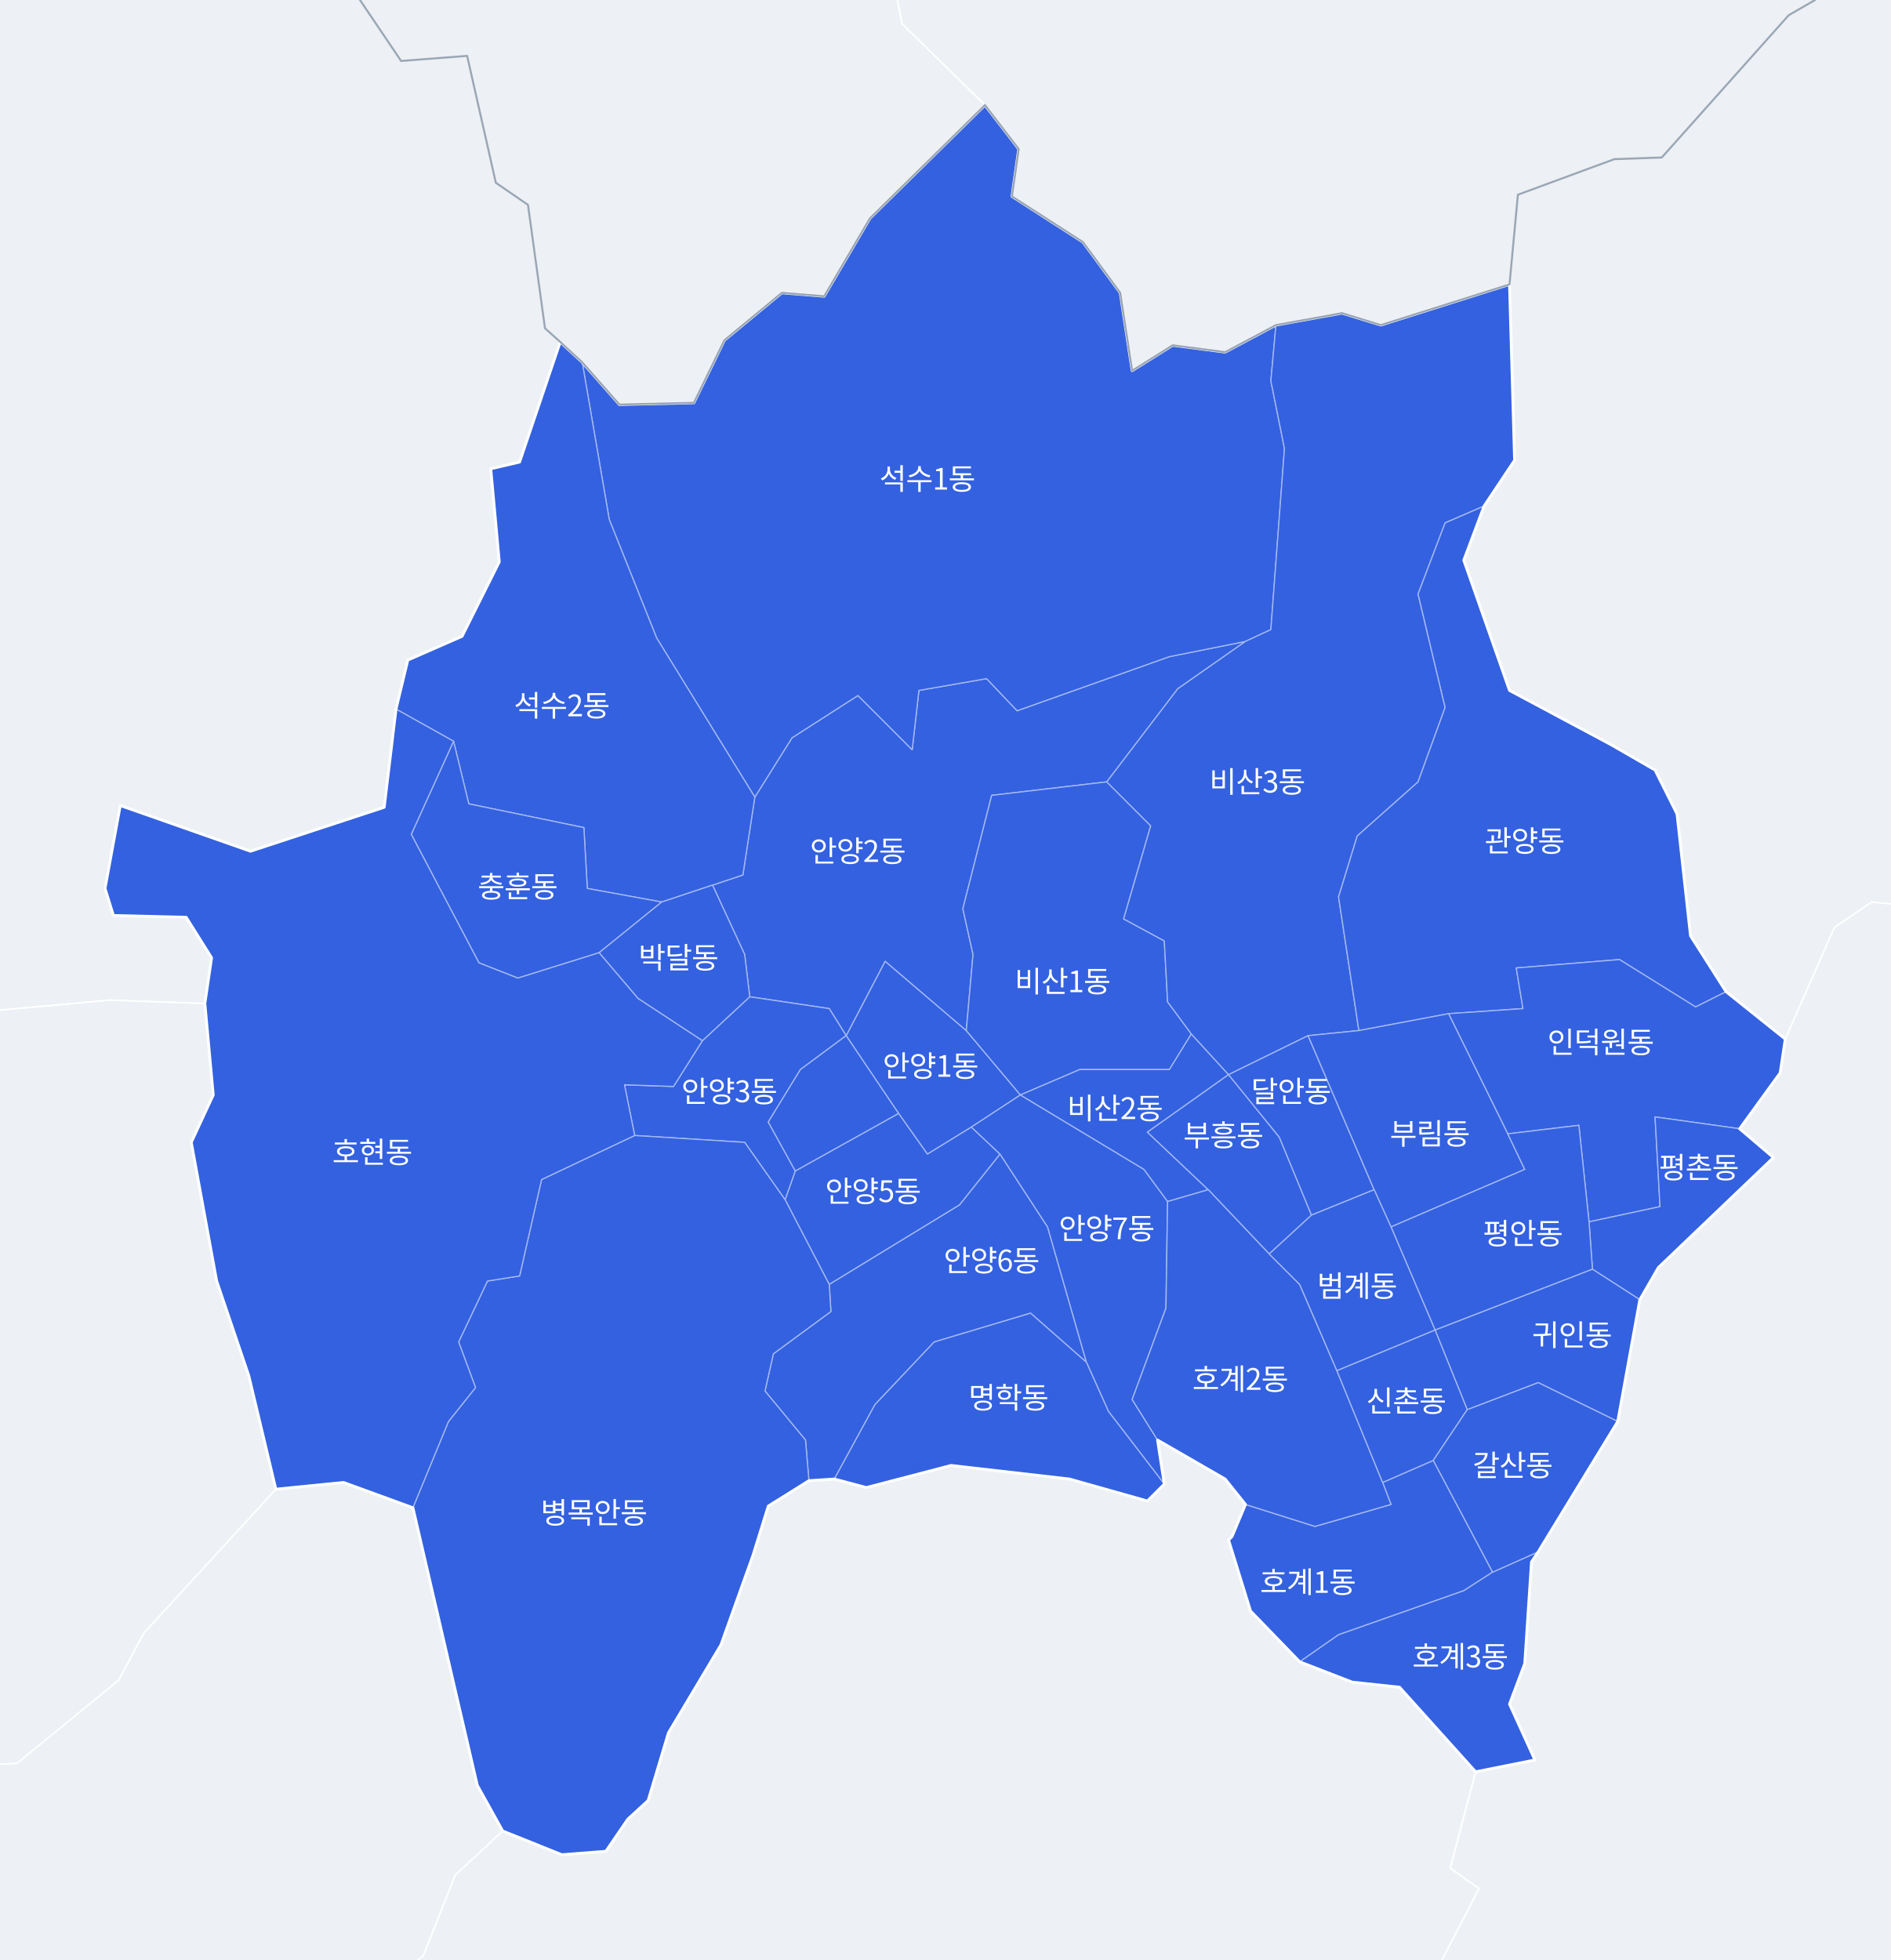
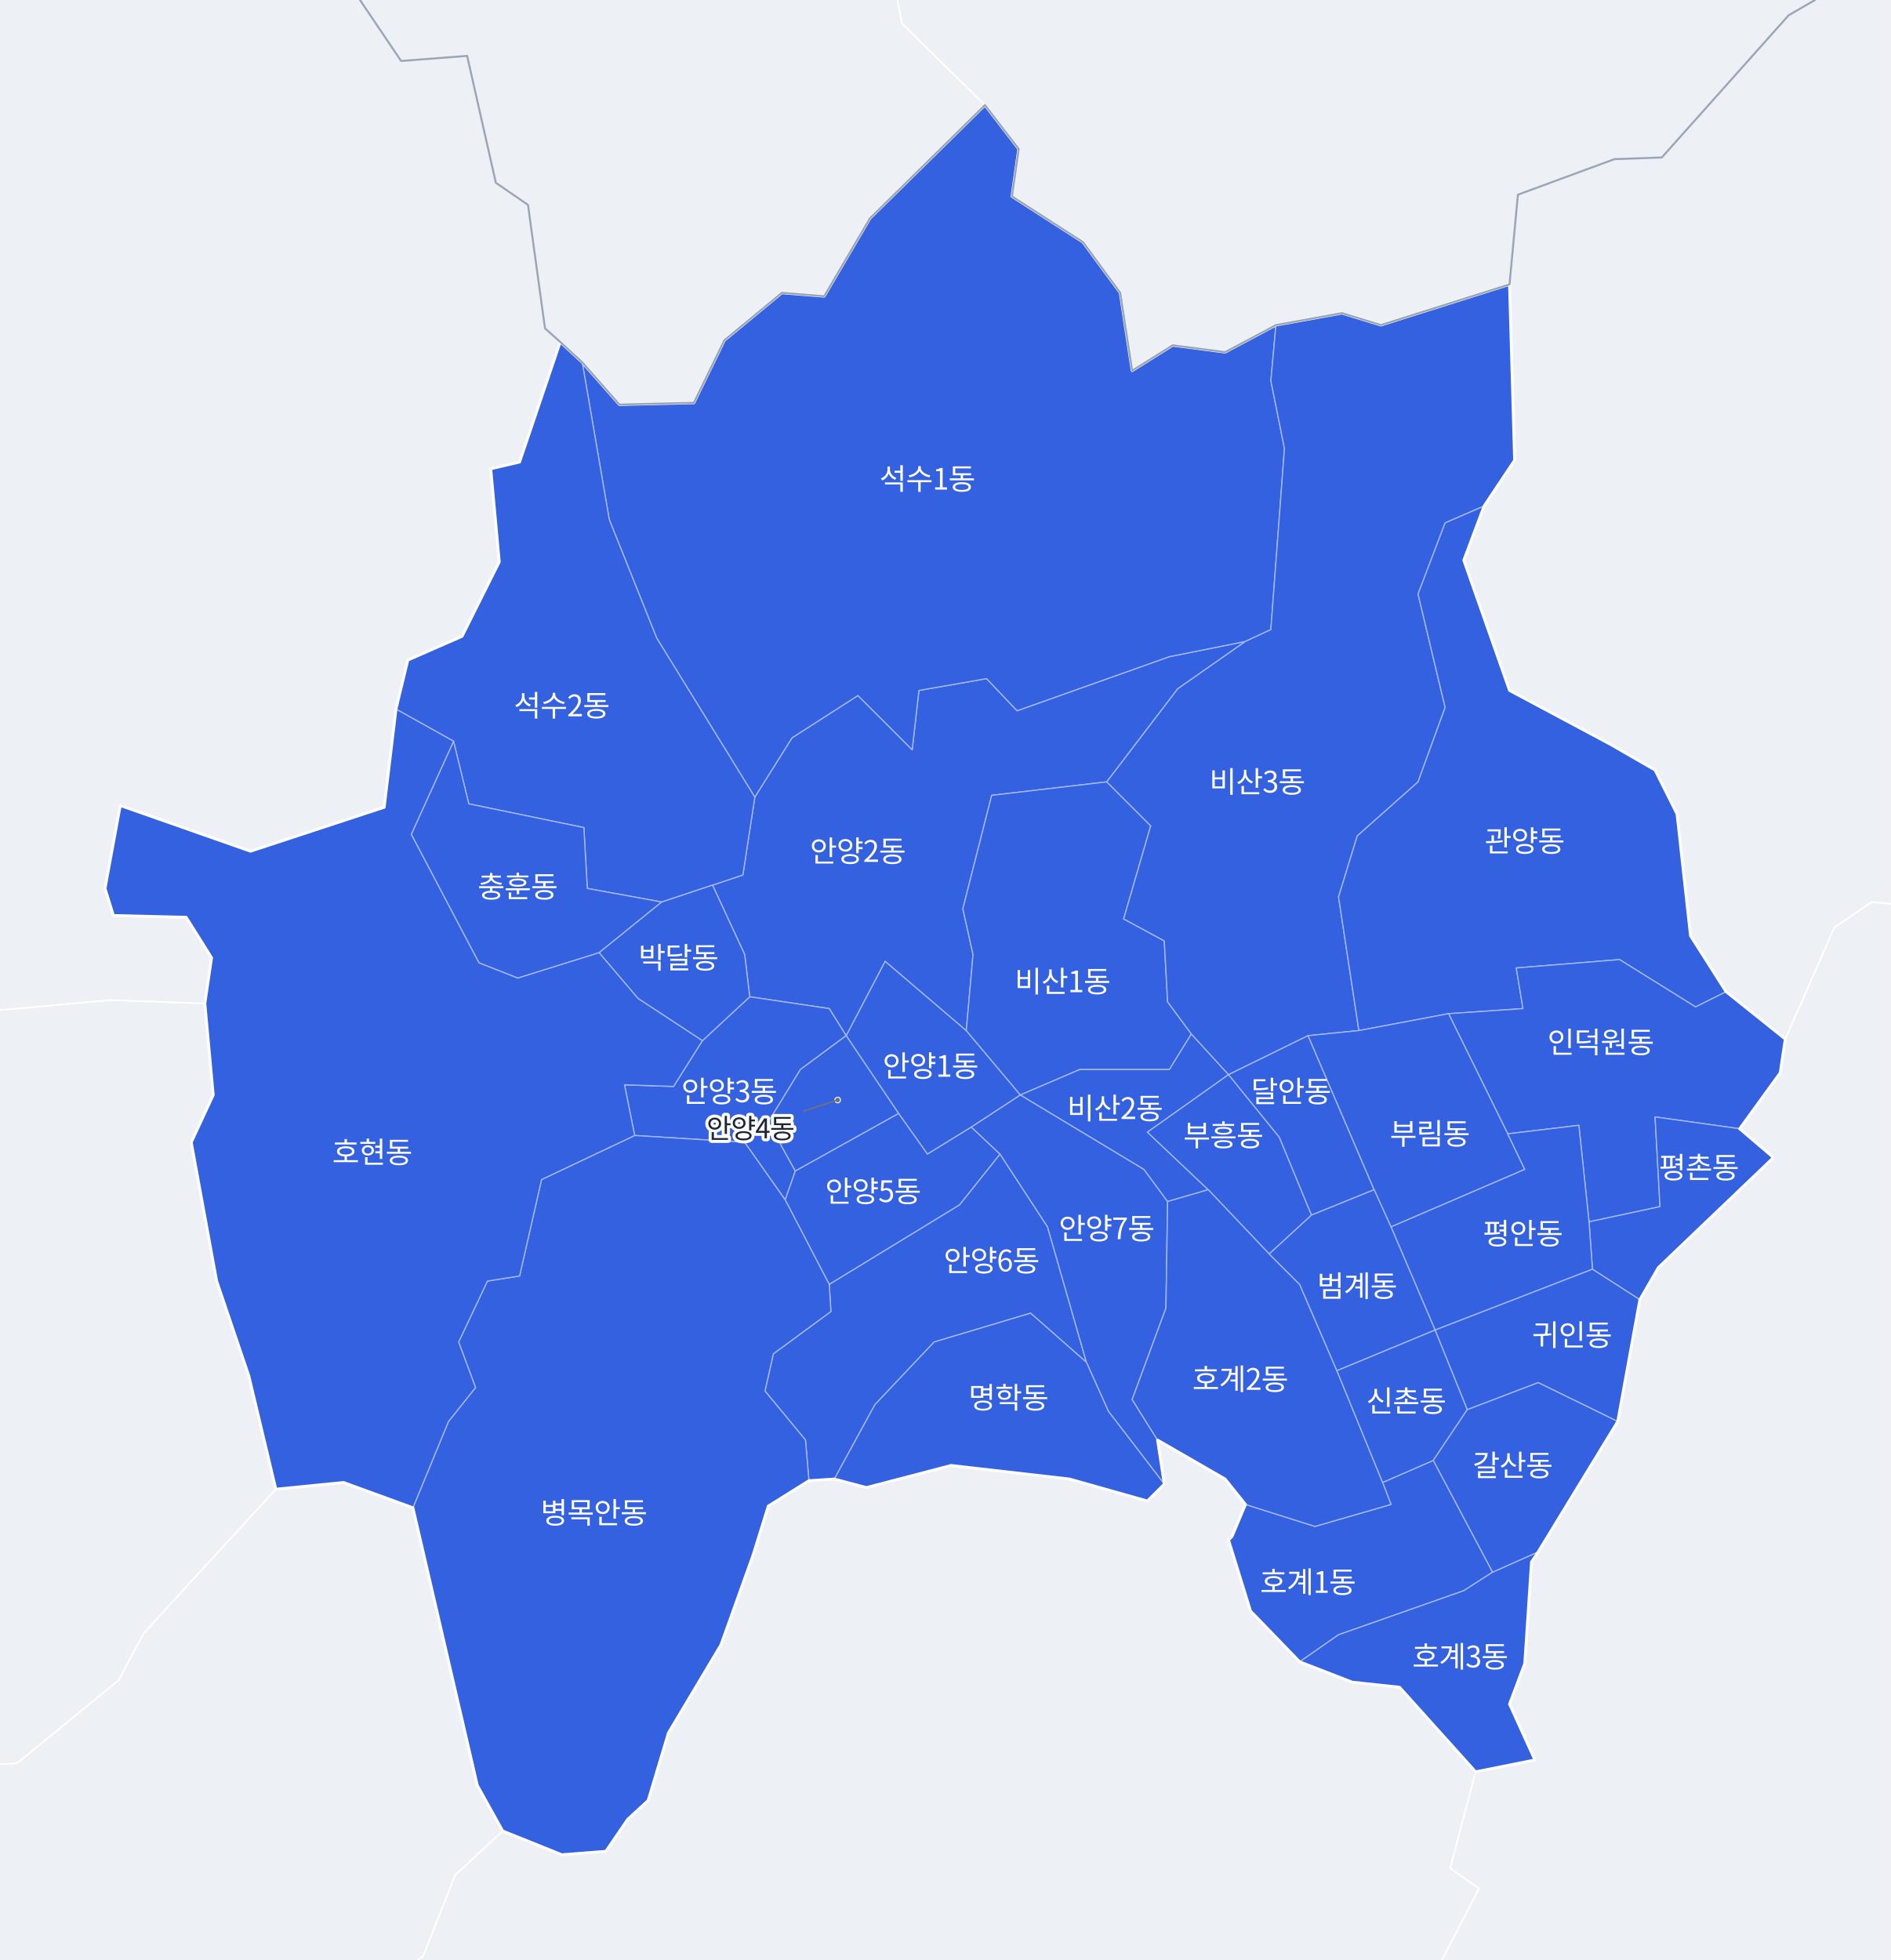
<svg xmlns="http://www.w3.org/2000/svg" width="1600" height="1659" viewBox="0 0 1600 1659" font-family="Pretendard,'Pretendard Variable','Apple SD Gothic Neo','Malgun Gothic','맑은 고딕','Noto Sans KR','Noto Sans CJK KR',sans-serif">
  <g id="배경">
    <path d="M524.3 342.4L492.8 306.6 474.2 289.4 461.3 277.9 446.9 173.4 419.7 154.7 395.4 47.3 339.5 51.6 304.7 0 759.6 0 763.5 20.1 833.7 88.9 736.3 184.8 697.6 250.7 661.8 247.8 613.1 288 587.3 340.9Z" fill="#EDF0F4" fill-rule="evenodd" />
    <path d="M833.7 88.9L763.5 20.1 759.6 0 1536.3 0 1514 12.9 1406.6 133.3 1366.5 134.7 1339.3 144.7 1284.8 164.8 1277.7 240.7 1168.8 275.1 1135.9 265 1080 275.1 1037 298 992.6 292.2 958.3 313.7 948.2 247.8 916.7 204.9 856.6 166.2 862.3 126.1Z" fill="#EDF0F4" fill-rule="evenodd" />
    <path d="M88.9 752L96 774.9 157.6 776.4 179.1 810.7 173.4 849.4 93.2 846.5 0 855 0 0 304.7 0 339.5 51.6 395.4 47.3 419.7 154.7 446.9 173.4 461.3 277.9 474.2 289.4 439.8 391.1 415.4 396.8 422.6 475.6 391.1 538.6 345.2 558.7 335.2 600.2 325.2 683.3 212 720.5 101.8 681.8Z" fill="#EDF0F4" fill-rule="evenodd" />
    <path d="M0 1659L0 1493.3 14.4 1492.5 100.3 1422.3 121.8 1382.2 233.5 1260.5 290.8 1254.8 349.5 1276.2 404 1511.1 425.5 1549.8 385.3 1587.1 358.1 1655.8 353.7 1659Z" fill="#EDF0F4" fill-rule="evenodd" />
    <path d="M1600 0L1600 765 1584.2 763.5 1552.7 785 1511.1 879.5 1461 839.4 1430.9 792.1 1419.5 689 1400.9 651.8 1363.6 630.3 1277.7 584.4 1239 474.2 1256.2 428.3 1282 389.6 1277.7 240.7 1284.8 164.8 1339.3 144.7 1366.5 134.7 1406.6 133.3 1514 12.9 1536.3 0Z" fill="#EDF0F4" fill-rule="evenodd" />
    <path d="M0 855L93.2 846.5 173.4 849.4 180.5 926.8 161.9 966.9 183.4 1084.3 210.6 1164.5 233.5 1260.5 121.8 1382.2 100.3 1422.3 14.4 1492.5 0 1493.3Z" fill="#EDF0F4" fill-rule="evenodd" />
    <path d="M353.7 1659L358.1 1655.8 385.3 1587.1 425.5 1549.8 475.6 1569.9 512.8 1567 531.4 1539.8 548.6 1524 565.8 1466.7 610.2 1392.3 637.4 1316.3 650.3 1274.8 684.7 1253.3 706.2 1251.9 733.4 1259.1 805 1240.4 905.3 1251.9 971.2 1270.5 985.5 1256.2 979.8 1218.9 1037 1251.9 1054.2 1273.4 1042.8 1300.6 1039.9 1303.5 1058.5 1363.6 1100.1 1406.6 1144.5 1423.8 1184.6 1428.1 1249 1499.7 1227.5 1581.3 1251.9 1598.5 1220.5 1659Z" fill="#EDF0F4" fill-rule="evenodd" />
    <path d="M1220.5 1659L1251.9 1598.5 1227.5 1581.3 1249 1499.7 1299.2 1489.7 1277.7 1442.4 1290.6 1408 1296.3 1322.1 1302 1313.5 1369.3 1203.2 1388 1100.1 1403.7 1072.9 1501.1 979.8 1472.5 955.4 1506.8 908.1 1511.1 879.5 1552.7 785 1584.2 763.5 1600 765 1600 1659Z" fill="#EDF0F4" fill-rule="evenodd" />
    <path d="M759.6 0L763.5 20.1 833.7 88.9 736.3 184.8 697.6 250.7 661.8 247.8 613.1 288 587.3 340.9 524.3 342.4 492.8 306.6 474.2 289.4 461.3 277.9 446.9 173.4 419.7 154.7 395.4 47.3 339.5 51.6 304.7 0" fill="none" stroke="#FFFFFF" stroke-width="1.2" stroke-linejoin="round" stroke-linecap="round" />
    <path d="M1536.3 0L1514 12.9 1406.6 133.3 1366.5 134.7 1339.3 144.7 1284.8 164.8 1277.7 240.7 1168.8 275.1 1135.9 265 1080 275.1 1037 298 992.6 292.2 958.3 313.7 948.2 247.8 916.7 204.9 856.6 166.2 862.3 126.1 833.7 88.9 763.5 20.1 759.6 0" fill="none" stroke="#FFFFFF" stroke-width="1.2" stroke-linejoin="round" stroke-linecap="round" />
    <path d="M304.7 0L339.5 51.6 395.4 47.3 419.7 154.7 446.9 173.4 461.3 277.9 474.2 289.4 439.8 391.1 415.4 396.8 422.6 475.6 391.1 538.6 345.2 558.7 335.2 600.2 325.2 683.3 212 720.5 101.8 681.8 88.9 752 96 774.9 157.6 776.4 179.1 810.7 173.4 849.4 93.2 846.5 0 855" fill="none" stroke="#FFFFFF" stroke-width="1.2" stroke-linejoin="round" stroke-linecap="round" />
    <path d="M0 1493.3L14.4 1492.5 100.3 1422.3 121.8 1382.2 233.5 1260.5 290.8 1254.8 349.5 1276.2 404 1511.1 425.5 1549.8 385.3 1587.1 358.1 1655.8 353.7 1659" fill="none" stroke="#FFFFFF" stroke-width="1.2" stroke-linejoin="round" stroke-linecap="round" />
    <path d="M1600 765L1584.2 763.5 1552.7 785 1511.1 879.5 1461 839.4 1430.9 792.1 1419.5 689 1400.9 651.8 1363.6 630.3 1277.7 584.4 1239 474.2 1256.2 428.3 1282 389.6 1277.7 240.7 1284.8 164.8 1339.3 144.7 1366.5 134.7 1406.6 133.3 1514 12.9 1536.3 0" fill="none" stroke="#FFFFFF" stroke-width="1.2" stroke-linejoin="round" stroke-linecap="round" />
    <path d="M0 855L93.2 846.5 173.4 849.4 180.5 926.8 161.9 966.9 183.4 1084.3 210.6 1164.5 233.5 1260.5 121.8 1382.2 100.3 1422.3 14.4 1492.5 0 1493.3" fill="none" stroke="#FFFFFF" stroke-width="1.2" stroke-linejoin="round" stroke-linecap="round" />
    <path d="M353.7 1659L358.1 1655.8 385.3 1587.1 425.5 1549.8 475.6 1569.9 512.8 1567 531.4 1539.8 548.6 1524 565.8 1466.7 610.2 1392.3 637.4 1316.3 650.3 1274.8 684.7 1253.3 706.2 1251.9 733.4 1259.1 805 1240.4 905.3 1251.9 971.2 1270.5 985.5 1256.2 979.8 1218.9 1037 1251.9 1054.2 1273.4 1042.8 1300.6 1039.9 1303.5 1058.5 1363.6 1100.1 1406.6 1144.5 1423.8 1184.6 1428.1 1249 1499.7 1227.5 1581.3 1251.9 1598.5 1220.5 1659" fill="none" stroke="#FFFFFF" stroke-width="1.2" stroke-linejoin="round" stroke-linecap="round" />
    <path d="M1220.5 1659L1251.9 1598.5 1227.5 1581.3 1249 1499.7 1299.2 1489.7 1277.7 1442.4 1290.6 1408 1296.3 1322.1 1302 1313.5 1369.3 1203.2 1388 1100.1 1403.7 1072.9 1501.1 979.8 1472.5 955.4 1506.8 908.1 1511.1 879.5 1552.7 785 1584.2 763.5 1600 765" fill="none" stroke="#FFFFFF" stroke-width="1.2" stroke-linejoin="round" stroke-linecap="round" />
  </g>
  <g id="대상_내부">
    <path id="경기도_안양시_만안구_안양1동" d="M817.9 872.3L749.2 813.6 716.2 876.6 760.6 942.5 785 976.9 822.2 954 863.7 926.8Z" fill="#3361E0" fill-rule="evenodd" stroke="#A3B8F1" stroke-width="1" stroke-linejoin="round" />
    <path id="경기도_안양시_만안구_안양2동" d="M936.8 661.8L996.9 583 1054.2 542.9 989.8 555.8 860.9 601.6 835.1 574.4 777.8 584.4 772.1 634.6 726.2 588.7 670.4 624.5 638.9 674.7 628.8 740.6 603.1 749.2 630.3 807.9 634.6 843.7 701.9 853.7 716.2 876.6 749.2 813.6 817.9 872.3 823.6 807.9 815 769.2 839.4 673.2Z" fill="#3361E0" fill-rule="evenodd" stroke="#A3B8F1" stroke-width="1" stroke-linejoin="round" />
    <path id="경기도_안양시_만안구_안양3동" d="M716.2 876.6L701.9 853.7 634.6 843.7 594.5 880.9 570.1 919.6 528.6 918.2 537.2 961.1 630.3 966.9 664.6 1015.6 673.2 991.2 650.3 949.7 677.5 905.3Z" fill="#3361E0" fill-rule="evenodd" stroke="#A3B8F1" stroke-width="1" stroke-linejoin="round" />
    <path id="경기도_안양시_만안구_안양4동" d="M760.6 942.5L716.2 876.6 677.5 905.3 650.3 949.7 673.2 991.2Z" fill="#3361E0" fill-rule="evenodd" stroke="#A3B8F1" stroke-width="1" stroke-linejoin="round" />
    <path id="경기도_안양시_만안구_안양5동" d="M822.2 954L785 976.9 760.6 942.5 673.2 991.2 664.6 1015.6 701.9 1087.2 812.2 1019.9 846.5 976.9Z" fill="#3361E0" fill-rule="evenodd" stroke="#A3B8F1" stroke-width="1" stroke-linejoin="round" />
    <path id="경기도_안양시_만안구_안양6동" d="M919.6 1153.1L886.7 1038.5 846.5 976.9 812.2 1019.9 701.9 1087.2 703.3 1110.1 654.6 1145.9 647.5 1177.4 681.8 1218.9 684.7 1253.3 706.2 1251.9 740.6 1188.9 790.7 1135.9 872.3 1111.5Z" fill="#3361E0" fill-rule="evenodd" stroke="#A3B8F1" stroke-width="1" stroke-linejoin="round" />
    <path id="경기도_안양시_만안구_안양7동" d="M863.7 926.8L822.2 954 846.5 976.9 886.7 1038.5 919.6 1153.1 938.2 1194.6 985.5 1256.2 979.8 1218.9 958.3 1184.6 986.9 1107.2 988.3 1017 968.3 989.8Z" fill="#3361E0" fill-rule="evenodd" stroke="#A3B8F1" stroke-width="1" stroke-linejoin="round" />
    <path id="경기도_안양시_만안구_명학동" d="M919.6 1153.1L872.3 1111.5 790.7 1135.9 740.6 1188.9 706.2 1251.9 733.4 1259.1 805 1240.4 905.3 1251.9 971.2 1270.5 985.5 1256.2 938.2 1194.6Z" fill="#3361E0" fill-rule="evenodd" stroke="#A3B8F1" stroke-width="1" stroke-linejoin="round" />
    <path id="경기도_안양시_만안구_병목안동" d="M664.6 1015.6L630.3 966.9 537.2 961.1 458.4 998.4 439.8 1080 412.6 1084.3 388.2 1135.9 402.5 1174.5 379.6 1203.2 349.5 1276.2 404 1511.1 425.5 1549.8 475.6 1569.9 512.8 1567 531.4 1539.8 548.6 1524 565.8 1466.7 610.2 1392.3 637.4 1316.3 650.3 1274.8 684.7 1253.3 681.8 1218.9 647.5 1177.4 654.6 1145.9 703.3 1110.1 701.9 1087.2Z" fill="#3361E0" fill-rule="evenodd" stroke="#A3B8F1" stroke-width="1" stroke-linejoin="round" />
    <path id="경기도_안양시_만안구_석수1동" d="M862.3 126.1L833.7 88.9 736.3 184.8 697.6 250.7 661.8 247.8 613.1 288 587.3 340.9 524.3 342.4 492.8 306.6 515.7 439.8 555.8 540 638.9 674.7 670.4 624.5 726.2 588.7 772.1 634.6 777.8 584.4 835.1 574.4 860.9 601.6 989.8 555.8 1054.2 542.9 1075.7 532.9 1087.2 379.6 1075.7 322.3 1080 275.1 1037 298 992.6 292.2 958.3 313.7 948.2 247.8 916.7 204.9 856.6 166.2Z" fill="#3361E0" fill-rule="evenodd" stroke="#A3B8F1" stroke-width="1" stroke-linejoin="round" />
    <path id="경기도_안양시_만안구_석수2동" d="M474.2 289.4L439.8 391.1 415.4 396.8 422.6 475.6 391.1 538.6 345.2 558.7 335.2 600.2 383.9 627.4 396.8 680.4 494.2 700.5 497.1 752 560.1 763.5 603.1 749.2 628.8 740.6 638.9 674.7 555.8 540 515.7 439.8 492.8 306.6Z" fill="#3361E0" fill-rule="evenodd" stroke="#A3B8F1" stroke-width="1" stroke-linejoin="round" />
    <path id="경기도_안양시_만안구_충훈동" d="M560.1 763.5L497.1 752 494.2 700.5 396.8 680.4 383.9 627.4 348.1 706.2 405.4 815 438.3 827.9 507.1 806.4Z" fill="#3361E0" fill-rule="evenodd" stroke="#A3B8F1" stroke-width="1" stroke-linejoin="round" />
    <path id="경기도_안양시_만안구_박달동" d="M634.6 843.7L630.3 807.9 603.1 749.2 560.1 763.5 507.1 806.4 540 845.1 594.5 880.9Z" fill="#3361E0" fill-rule="evenodd" stroke="#A3B8F1" stroke-width="1" stroke-linejoin="round" />
    <path id="경기도_안양시_만안구_호현동" d="M383.9 627.4L335.2 600.2 325.2 683.3 212 720.5 101.8 681.8 88.9 752 96 774.9 157.6 776.4 179.1 810.7 173.4 849.4 180.5 926.8 161.9 966.9 183.4 1084.3 210.6 1164.5 233.5 1260.5 290.8 1254.8 349.5 1276.2 379.6 1203.2 402.5 1174.5 388.2 1135.9 412.6 1084.3 439.8 1080 458.4 998.4 537.2 961.1 528.6 918.2 570.1 919.6 594.5 880.9 540 845.1 507.1 806.4 438.3 827.9 405.4 815 348.1 706.2Z" fill="#3361E0" fill-rule="evenodd" stroke="#A3B8F1" stroke-width="1" stroke-linejoin="round" />
    <path id="경기도_안양시_동안구_비산1동" d="M1008.4 875.2L988.3 848 985.5 796.4 951.1 777.8 974 699 936.8 661.8 839.4 673.2 815 769.2 823.6 807.9 817.9 872.3 863.7 926.8 913.9 905.3 989.8 905.3Z" fill="#3361E0" fill-rule="evenodd" stroke="#A3B8F1" stroke-width="1" stroke-linejoin="round" />
    <path id="경기도_안양시_동안구_비산2동" d="M1039.9 909.6L1008.4 875.2 989.8 905.3 913.9 905.3 863.7 926.8 968.3 989.8 988.3 1017 1022.7 1007 971.2 958.3Z" fill="#3361E0" fill-rule="evenodd" stroke="#A3B8F1" stroke-width="1" stroke-linejoin="round" />
    <path id="경기도_안양시_동안구_비산3동" d="M1150.2 872.3L1133 759.2 1148.8 707.6 1200.3 661.8 1223.2 598.8 1200.3 502.8 1223.2 442.6 1256.2 428.3 1282 389.6 1277.7 240.7 1168.8 275.1 1135.9 265 1080 275.1 1075.7 322.3 1087.2 379.6 1075.7 532.9 1054.2 542.9 996.9 583 936.8 661.8 974 699 951.1 777.8 985.5 796.4 988.3 848 1008.4 875.2 1039.9 909.6 1107.2 876.6Z" fill="#3361E0" fill-rule="evenodd" stroke="#A3B8F1" stroke-width="1" stroke-linejoin="round" />
    <path id="경기도_안양시_동안구_부흥동" d="M1110.1 1028.5L1082.9 962.6 1039.9 909.6 971.2 958.3 1022.7 1007 1074.3 1061.4Z" fill="#3361E0" fill-rule="evenodd" stroke="#A3B8F1" stroke-width="1" stroke-linejoin="round" />
    <path id="경기도_안양시_동안구_달안동" d="M1163.1 1007L1107.2 876.6 1039.9 909.6 1082.9 962.6 1110.1 1028.5Z" fill="#3361E0" fill-rule="evenodd" stroke="#A3B8F1" stroke-width="1" stroke-linejoin="round" />
    <path id="경기도_안양시_동안구_관양동" d="M1461 839.4L1430.9 792.1 1419.5 689 1400.9 651.8 1363.6 630.3 1277.7 584.4 1239 474.2 1256.2 428.3 1223.2 442.6 1200.3 502.8 1223.2 598.8 1200.3 661.8 1148.8 707.6 1133 759.2 1150.2 872.3 1226.1 858 1289.1 853.7 1283.4 819.3 1370.8 812.2 1435.2 852.3Z" fill="#3361E0" fill-rule="evenodd" stroke="#A3B8F1" stroke-width="1" stroke-linejoin="round" />
    <path id="경기도_안양시_동안구_인덕원동" d="M1461 839.4L1435.2 852.3 1370.8 812.2 1283.4 819.3 1289.1 853.7 1226.1 858 1276.2 959.7 1336.4 952.5 1345 1034.2 1405.1 1021.3 1400.9 945.4 1472.5 955.4 1506.8 908.1 1511.1 879.5Z" fill="#3361E0" fill-rule="evenodd" stroke="#A3B8F1" stroke-width="1" stroke-linejoin="round" />
    <path id="경기도_안양시_동안구_부림동" d="M1226.1 858L1150.2 872.3 1107.2 876.6 1163.1 1007 1177.4 1038.5 1290.6 989.8 1276.2 959.7Z" fill="#3361E0" fill-rule="evenodd" stroke="#A3B8F1" stroke-width="1" stroke-linejoin="round" />
    <path id="경기도_안양시_동안구_평촌동" d="M1472.5 955.4L1400.9 945.4 1405.1 1021.3 1345 1034.2 1347.9 1074.3 1388 1100.1 1403.7 1072.9 1501.1 979.8Z" fill="#3361E0" fill-rule="evenodd" stroke="#A3B8F1" stroke-width="1" stroke-linejoin="round" />
    <path id="경기도_안양시_동안구_평안동" d="M1345 1034.2L1336.4 952.5 1276.2 959.7 1290.6 989.8 1177.4 1038.5 1214.7 1125.8 1347.9 1074.3Z" fill="#3361E0" fill-rule="evenodd" stroke="#A3B8F1" stroke-width="1" stroke-linejoin="round" />
    <path id="경기도_안양시_동안구_귀인동" d="M1388 1100.1L1347.9 1074.3 1214.7 1125.8 1241.9 1193.2 1302 1170.3 1369.3 1203.2Z" fill="#3361E0" fill-rule="evenodd" stroke="#A3B8F1" stroke-width="1" stroke-linejoin="round" />
    <path id="경기도_안양시_동안구_호계1동" d="M1263.4 1330.7L1213.2 1236.1 1170.3 1254.8 1177.4 1273.4 1113 1292 1054.2 1273.4 1042.8 1300.6 1039.9 1303.5 1058.5 1363.6 1100.1 1406.6 1133 1383.7 1239 1346.4Z" fill="#3361E0" fill-rule="evenodd" stroke="#A3B8F1" stroke-width="1" stroke-linejoin="round" />
    <path id="경기도_안양시_동안구_호계2동" d="M1074.3 1061.4L1022.7 1007 988.3 1017 986.9 1107.2 958.3 1184.6 979.8 1218.9 1037 1251.9 1054.2 1273.4 1113 1292 1177.4 1273.4 1170.3 1254.8 1131.6 1160.2 1100.1 1087.2Z" fill="#3361E0" fill-rule="evenodd" stroke="#A3B8F1" stroke-width="1" stroke-linejoin="round" />
    <path id="경기도_안양시_동안구_호계3동" d="M1296.3 1322.1L1302 1313.5 1263.4 1330.7 1239 1346.4 1133 1383.7 1100.1 1406.6 1144.5 1423.8 1184.6 1428.1 1249 1499.7 1299.2 1489.7 1277.7 1442.4 1290.6 1408Z" fill="#3361E0" fill-rule="evenodd" stroke="#A3B8F1" stroke-width="1" stroke-linejoin="round" />
    <path id="경기도_안양시_동안구_범계동" d="M1177.4 1038.5L1163.1 1007 1110.1 1028.5 1074.3 1061.4 1100.1 1087.2 1131.6 1160.2 1214.7 1125.8Z" fill="#3361E0" fill-rule="evenodd" stroke="#A3B8F1" stroke-width="1" stroke-linejoin="round" />
    <path id="경기도_안양시_동안구_신촌동" d="M1241.9 1193.2L1214.7 1125.8 1131.6 1160.2 1170.3 1254.8 1213.2 1236.1Z" fill="#3361E0" fill-rule="evenodd" stroke="#A3B8F1" stroke-width="1" stroke-linejoin="round" />
    <path id="경기도_안양시_동안구_갈산동" d="M1369.3 1203.2L1302 1170.3 1241.9 1193.2 1213.2 1236.1 1263.4 1330.7 1302 1313.5Z" fill="#3361E0" fill-rule="evenodd" stroke="#A3B8F1" stroke-width="1" stroke-linejoin="round" />
  </g>
  <g id="대상">
    <path d="M1039.9 1303.5L1042.8 1300.6 1054.2 1273.4 1037 1251.9 979.8 1218.9 985.5 1256.2 971.2 1270.5 905.3 1251.9 805 1240.4 733.4 1259.1 706.2 1251.9 684.7 1253.3 650.3 1274.8 637.4 1316.3 610.2 1392.3 565.8 1466.7 548.6 1524 531.4 1539.8 512.8 1567 475.6 1569.9 425.5 1549.8 404 1511.1 349.5 1276.2 290.8 1254.8 233.5 1260.5 210.6 1164.5 183.4 1084.3 161.9 966.9 180.5 926.8 173.4 849.4 179.1 810.7 157.6 776.4 96 774.9 88.9 752 101.8 681.8 212 720.5 325.2 683.3 335.2 600.2 345.2 558.7 391.1 538.6 422.6 475.6 415.4 396.8 439.8 391.1 474.2 289.4 492.8 306.6 524.3 342.4 587.3 340.9 613.1 288 661.8 247.8 697.6 250.7 736.3 184.8 833.7 88.9 862.3 126.1 856.6 166.2 916.7 204.9 948.2 247.8 958.3 313.7 992.6 292.2 1037 298 1080 275.1 1135.9 265 1168.8 275.1 1277.7 240.7 1282 389.6 1256.2 428.3 1239 474.2 1277.7 584.4 1363.6 630.3 1400.9 651.8 1419.5 689 1430.9 792.1 1461 839.4 1511.1 879.5 1506.8 908.1 1472.5 955.4 1501.1 979.8 1403.7 1072.9 1388 1100.1 1369.3 1203.2 1302 1313.5 1296.3 1322.1 1290.6 1408 1277.7 1442.4 1299.2 1489.7 1249 1499.7 1184.6 1428.1 1144.5 1423.8 1100.1 1406.6 1058.5 1363.6 1039.9 1303.5" fill="none" stroke="#FFFFFF" stroke-width="2.4" stroke-linejoin="round" stroke-linecap="round" />
  </g>
  <g id="시도경계">
    <path d="M1536.3 0L1514 12.9 1406.6 133.3 1366.5 134.7 1339.3 144.7 1284.8 164.8 1277.7 240.7 1168.8 275.1 1135.9 265 1080 275.1 1037 298 992.6 292.2 958.3 313.7 948.2 247.8 916.7 204.9 856.6 166.2 862.3 126.1 833.7 88.9 736.3 184.8 697.6 250.7 661.8 247.8 613.1 288 587.3 340.9 524.3 342.4 492.8 306.6 474.2 289.4 461.3 277.9 446.9 173.4 419.7 154.7 395.4 47.3 339.5 51.6 304.7 0M304.7 0L339.5 51.6 395.4 47.3 419.7 154.7 446.9 173.4 461.3 277.9 474.2 289.4 492.8 306.6 524.3 342.4 587.3 340.9 613.1 288 661.8 247.8 697.6 250.7 736.3 184.8 833.7 88.9 862.3 126.1 856.6 166.2 916.7 204.9 948.2 247.8 958.3 313.7 992.6 292.2 1037 298 1080 275.1 1135.9 265 1168.8 275.1 1277.7 240.7 1284.8 164.8 1339.3 144.7 1366.5 134.7 1406.6 133.3 1514 12.9 1536.3 0" fill="none" stroke="#9AA6B5" stroke-width="1.7" stroke-linejoin="round" stroke-linecap="round" />
  </g>
+   <g id="지시선">
+     <path id="지시점_안양4동" d="M711.4 931.1L711.3 932 710.7 932.8 710 933.3 709 933.5 708.1 933.3 707.4 932.8 706.8 932 706.6 931.1 706.8 930.1 707.4 929.4 708.1 928.8 709 928.7 710 928.8 710.7 929.4 711.3 930.1Z" fill="#6D727A" fill-rule="evenodd" stroke="#FFFFFF" stroke-width="0.8" stroke-linejoin="round" />
+     <path d="M709 931.1L680.5 940.4" fill="none" stroke="#6D727A" stroke-width="1.3" stroke-linejoin="round" stroke-linecap="round" />
+   </g>
  <g id="지명" text-anchor="middle">
    <text x="785" y="414.4" font-size="25" font-weight="500" letter-spacing="-0.5" fill="#FFFFFF">석수1동</text>
    <text x="315.2" y="984.4" font-size="25" font-weight="500" letter-spacing="-0.5" fill="#FFFFFF">호현동</text>
    <text x="502.8" y="1289.5" font-size="25" font-weight="500" letter-spacing="-0.5" fill="#FFFFFF">병목안동</text>
    <text x="1064.3" y="670.8" font-size="25" font-weight="500" letter-spacing="-0.5" fill="#FFFFFF">비산3동</text>
    <text x="1290.6" y="720.9" font-size="25" font-weight="500" letter-spacing="-0.5" fill="#FFFFFF">관양동</text>
    <text x="475.6" y="606.3" font-size="25" font-weight="500" letter-spacing="-0.5" fill="#FFFFFF">석수2동</text>
    <text x="726.2" y="729.5" font-size="25" font-weight="500" letter-spacing="-0.5" fill="#FFFFFF">안양2동</text>
    <text x="899.5" y="839.8" font-size="25" font-weight="500" letter-spacing="-0.5" fill="#FFFFFF">비산1동</text>
    <text x="1049.9" y="1176.4" font-size="25" font-weight="500" letter-spacing="-0.5" fill="#FFFFFF">호계2동</text>
    <text x="1355" y="891.3" font-size="25" font-weight="500" letter-spacing="-0.5" fill="#FFFFFF">인덕원동</text>
    <text x="839.4" y="1076.1" font-size="25" font-weight="500" letter-spacing="-0.5" fill="#FFFFFF">안양6동</text>
    <text x="853.7" y="1192.1" font-size="25" font-weight="500" letter-spacing="-0.5" fill="#FFFFFF">명학동</text>
    <text x="936.8" y="1048.9" font-size="25" font-weight="500" letter-spacing="-0.5" fill="#FFFFFF">안양7동</text>
    <text x="1107.2" y="1348.2" font-size="25" font-weight="500" letter-spacing="-0.5" fill="#FFFFFF">호계1동</text>
    <text x="1210.4" y="968.7" font-size="25" font-weight="500" letter-spacing="-0.5" fill="#FFFFFF">부림동</text>
    <text x="438.3" y="759.6" font-size="25" font-weight="500" letter-spacing="-0.5" fill="#FFFFFF">충훈동</text>
    <text x="1289.1" y="1053.2" font-size="25" font-weight="500" letter-spacing="-0.5" fill="#FFFFFF">평안동</text>
    <text x="1236.1" y="1411.3" font-size="25" font-weight="500" letter-spacing="-0.5" fill="#FFFFFF">호계3동</text>
    <text x="1280.5" y="1249.4" font-size="25" font-weight="500" letter-spacing="-0.5" fill="#FFFFFF">갈산동</text>
    <text x="617.4" y="932.9" font-size="25" font-weight="500" letter-spacing="-0.5" fill="#FFFFFF">안양3동</text>
    <text x="739.1" y="1017.4" font-size="25" font-weight="500" letter-spacing="-0.5" fill="#FFFFFF">안양5동</text>
    <text x="1330.7" y="1139.1" font-size="25" font-weight="500" letter-spacing="-0.5" fill="#FFFFFF">귀인동</text>
    <text x="787.8" y="911.4" font-size="25" font-weight="500" letter-spacing="-0.5" fill="#FFFFFF">안양1동</text>
    <text x="1148.8" y="1097.6" font-size="25" font-weight="500" letter-spacing="-0.5" fill="#FFFFFF">범계동</text>
    <text x="1438.1" y="997.3" font-size="25" font-weight="500" letter-spacing="-0.5" fill="#FFFFFF">평촌동</text>
    <text x="574.4" y="819.7" font-size="25" font-weight="500" letter-spacing="-0.5" fill="#FFFFFF">박달동</text>
    <text x="1035.6" y="970.1" font-size="25" font-weight="500" letter-spacing="-0.5" fill="#FFFFFF">부흥동</text>
    <text x="943.9" y="947.2" font-size="25" font-weight="500" letter-spacing="-0.5" fill="#FFFFFF">비산2동</text>
    <text x="1092.9" y="932.9" font-size="25" font-weight="500" letter-spacing="-0.5" fill="#FFFFFF">달안동</text>
    <text x="1190.3" y="1195" font-size="25" font-weight="500" letter-spacing="-0.5" fill="#FFFFFF">신촌동</text>
+     <text x="635.4" y="963.5" font-size="23" font-weight="500" letter-spacing="-0.5" fill="none" stroke="#FFFFFF" stroke-width="5.1" stroke-linejoin="round">안양4동</text>
+     <text x="635.4" y="963.5" font-size="23" font-weight="500" letter-spacing="-0.5" fill="#1E2633">안양4동</text>
  </g>
</svg>
